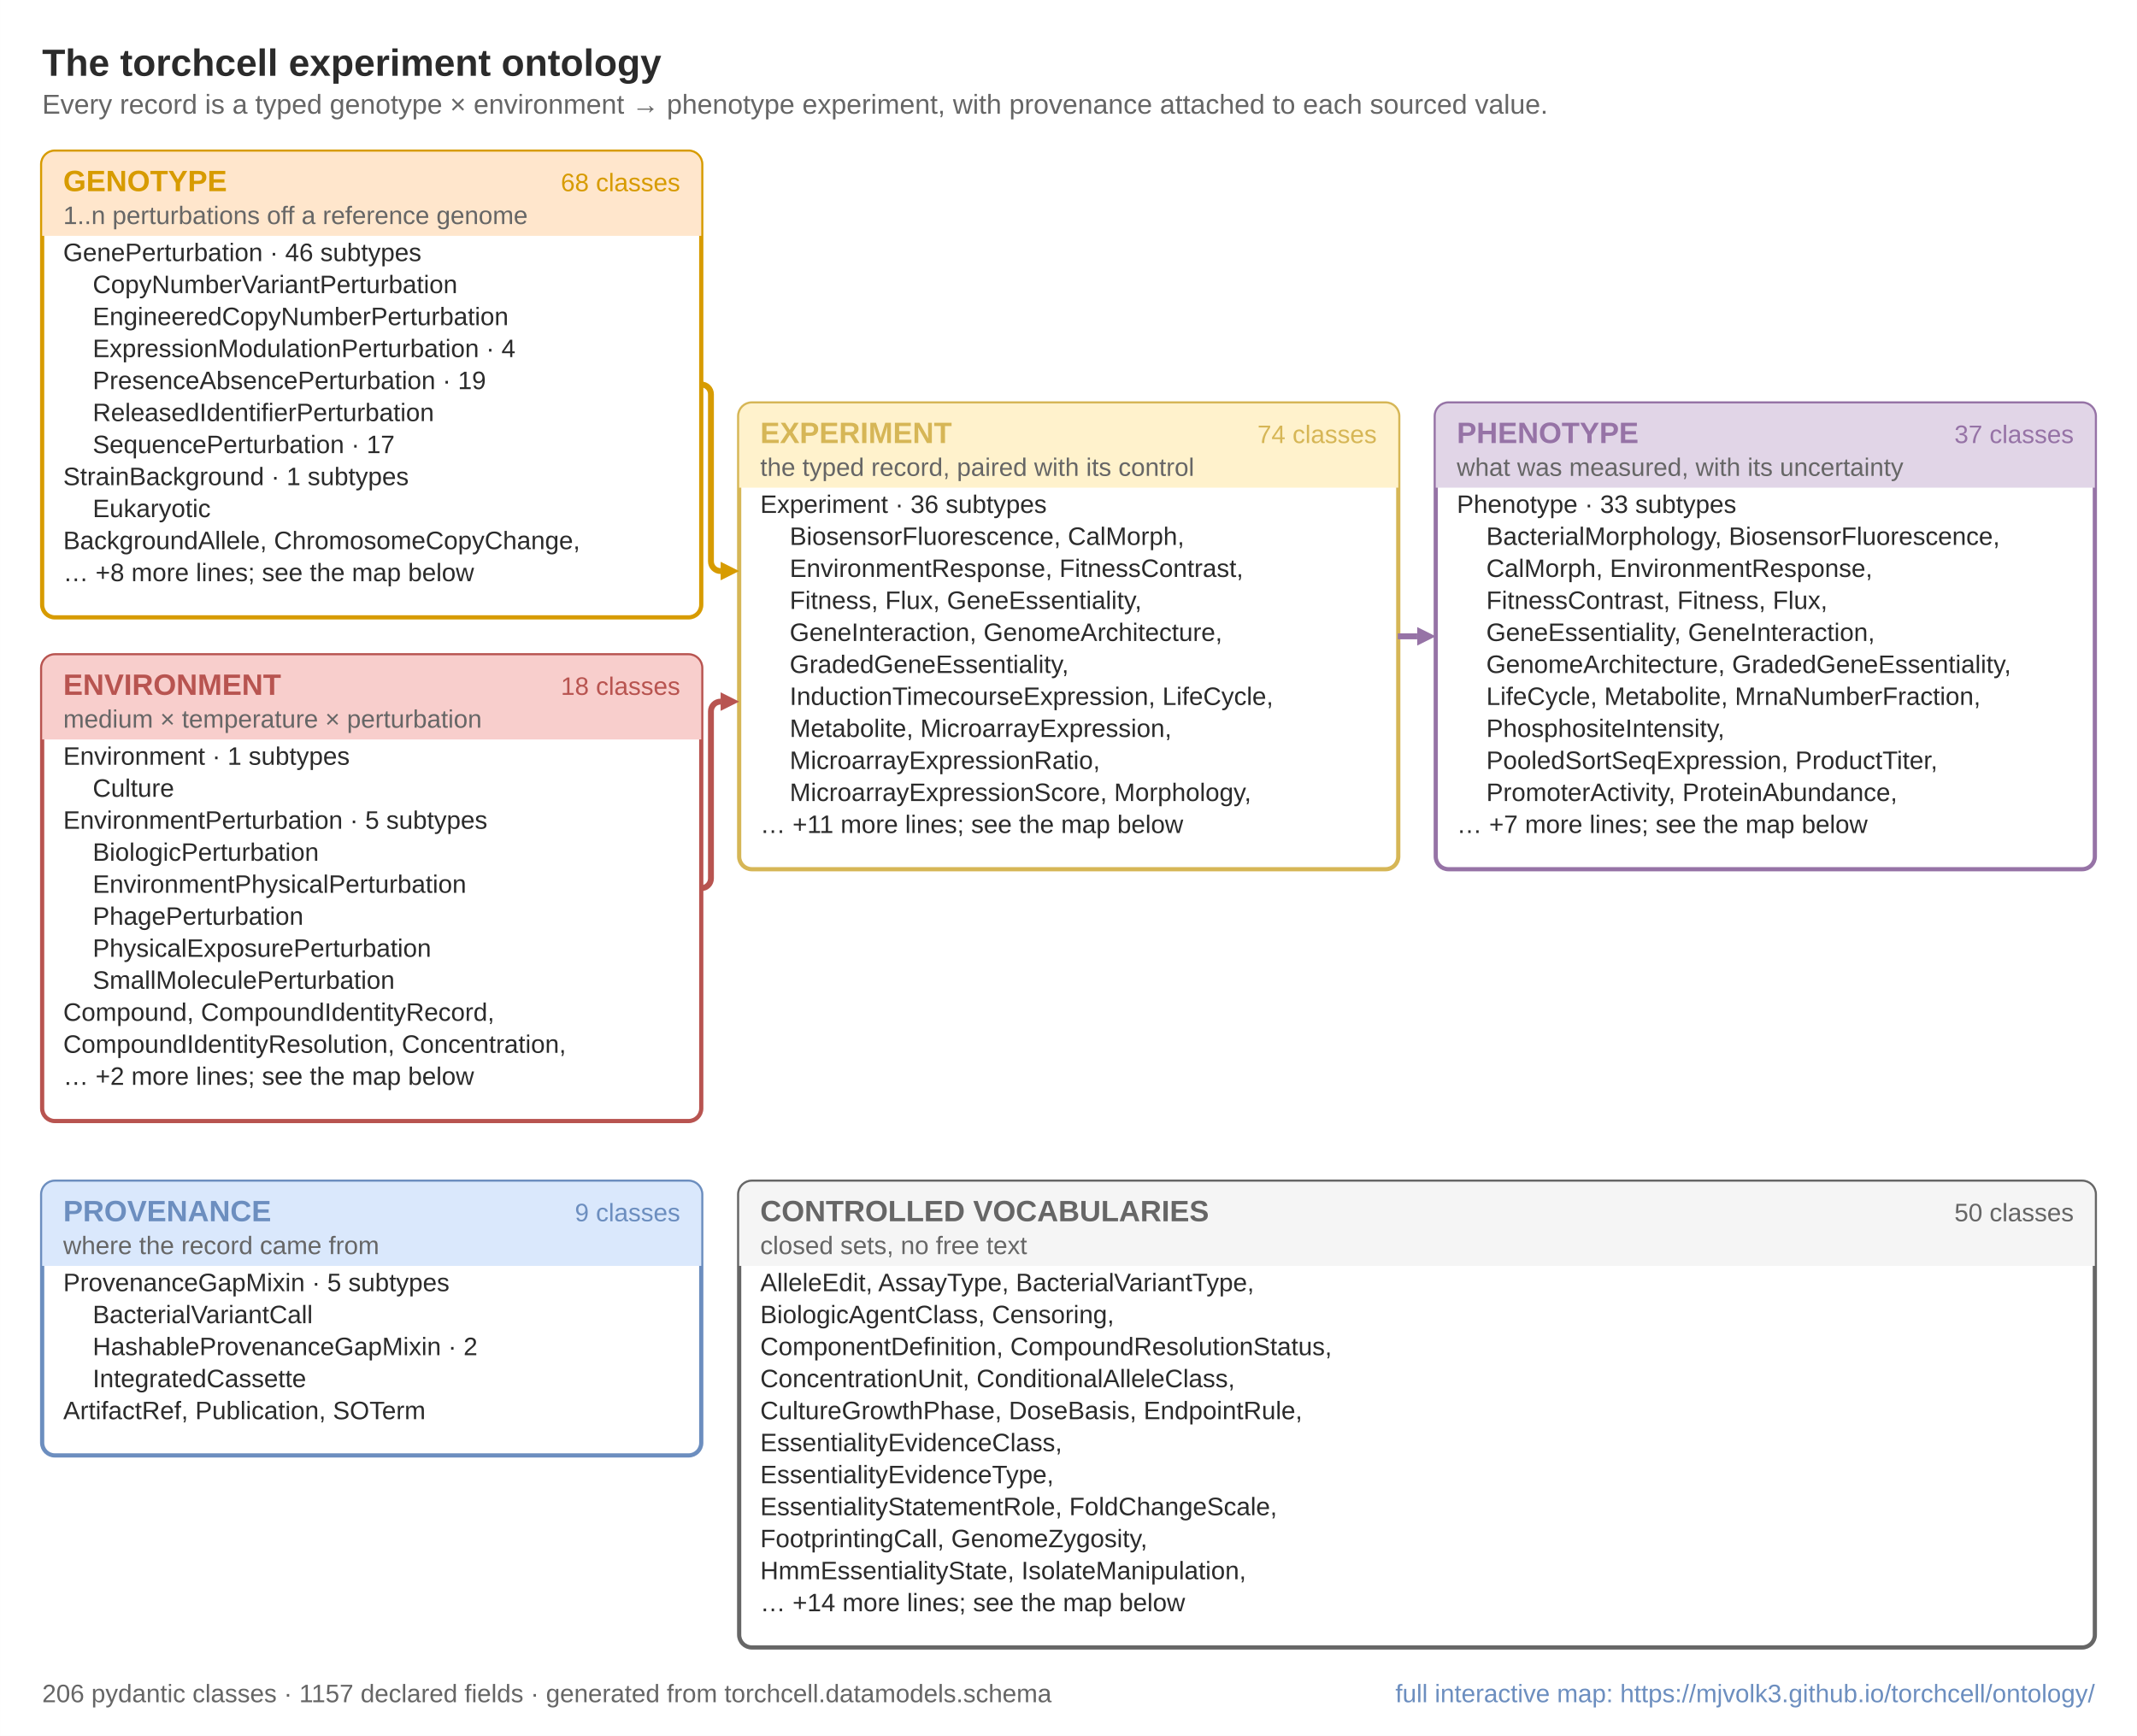
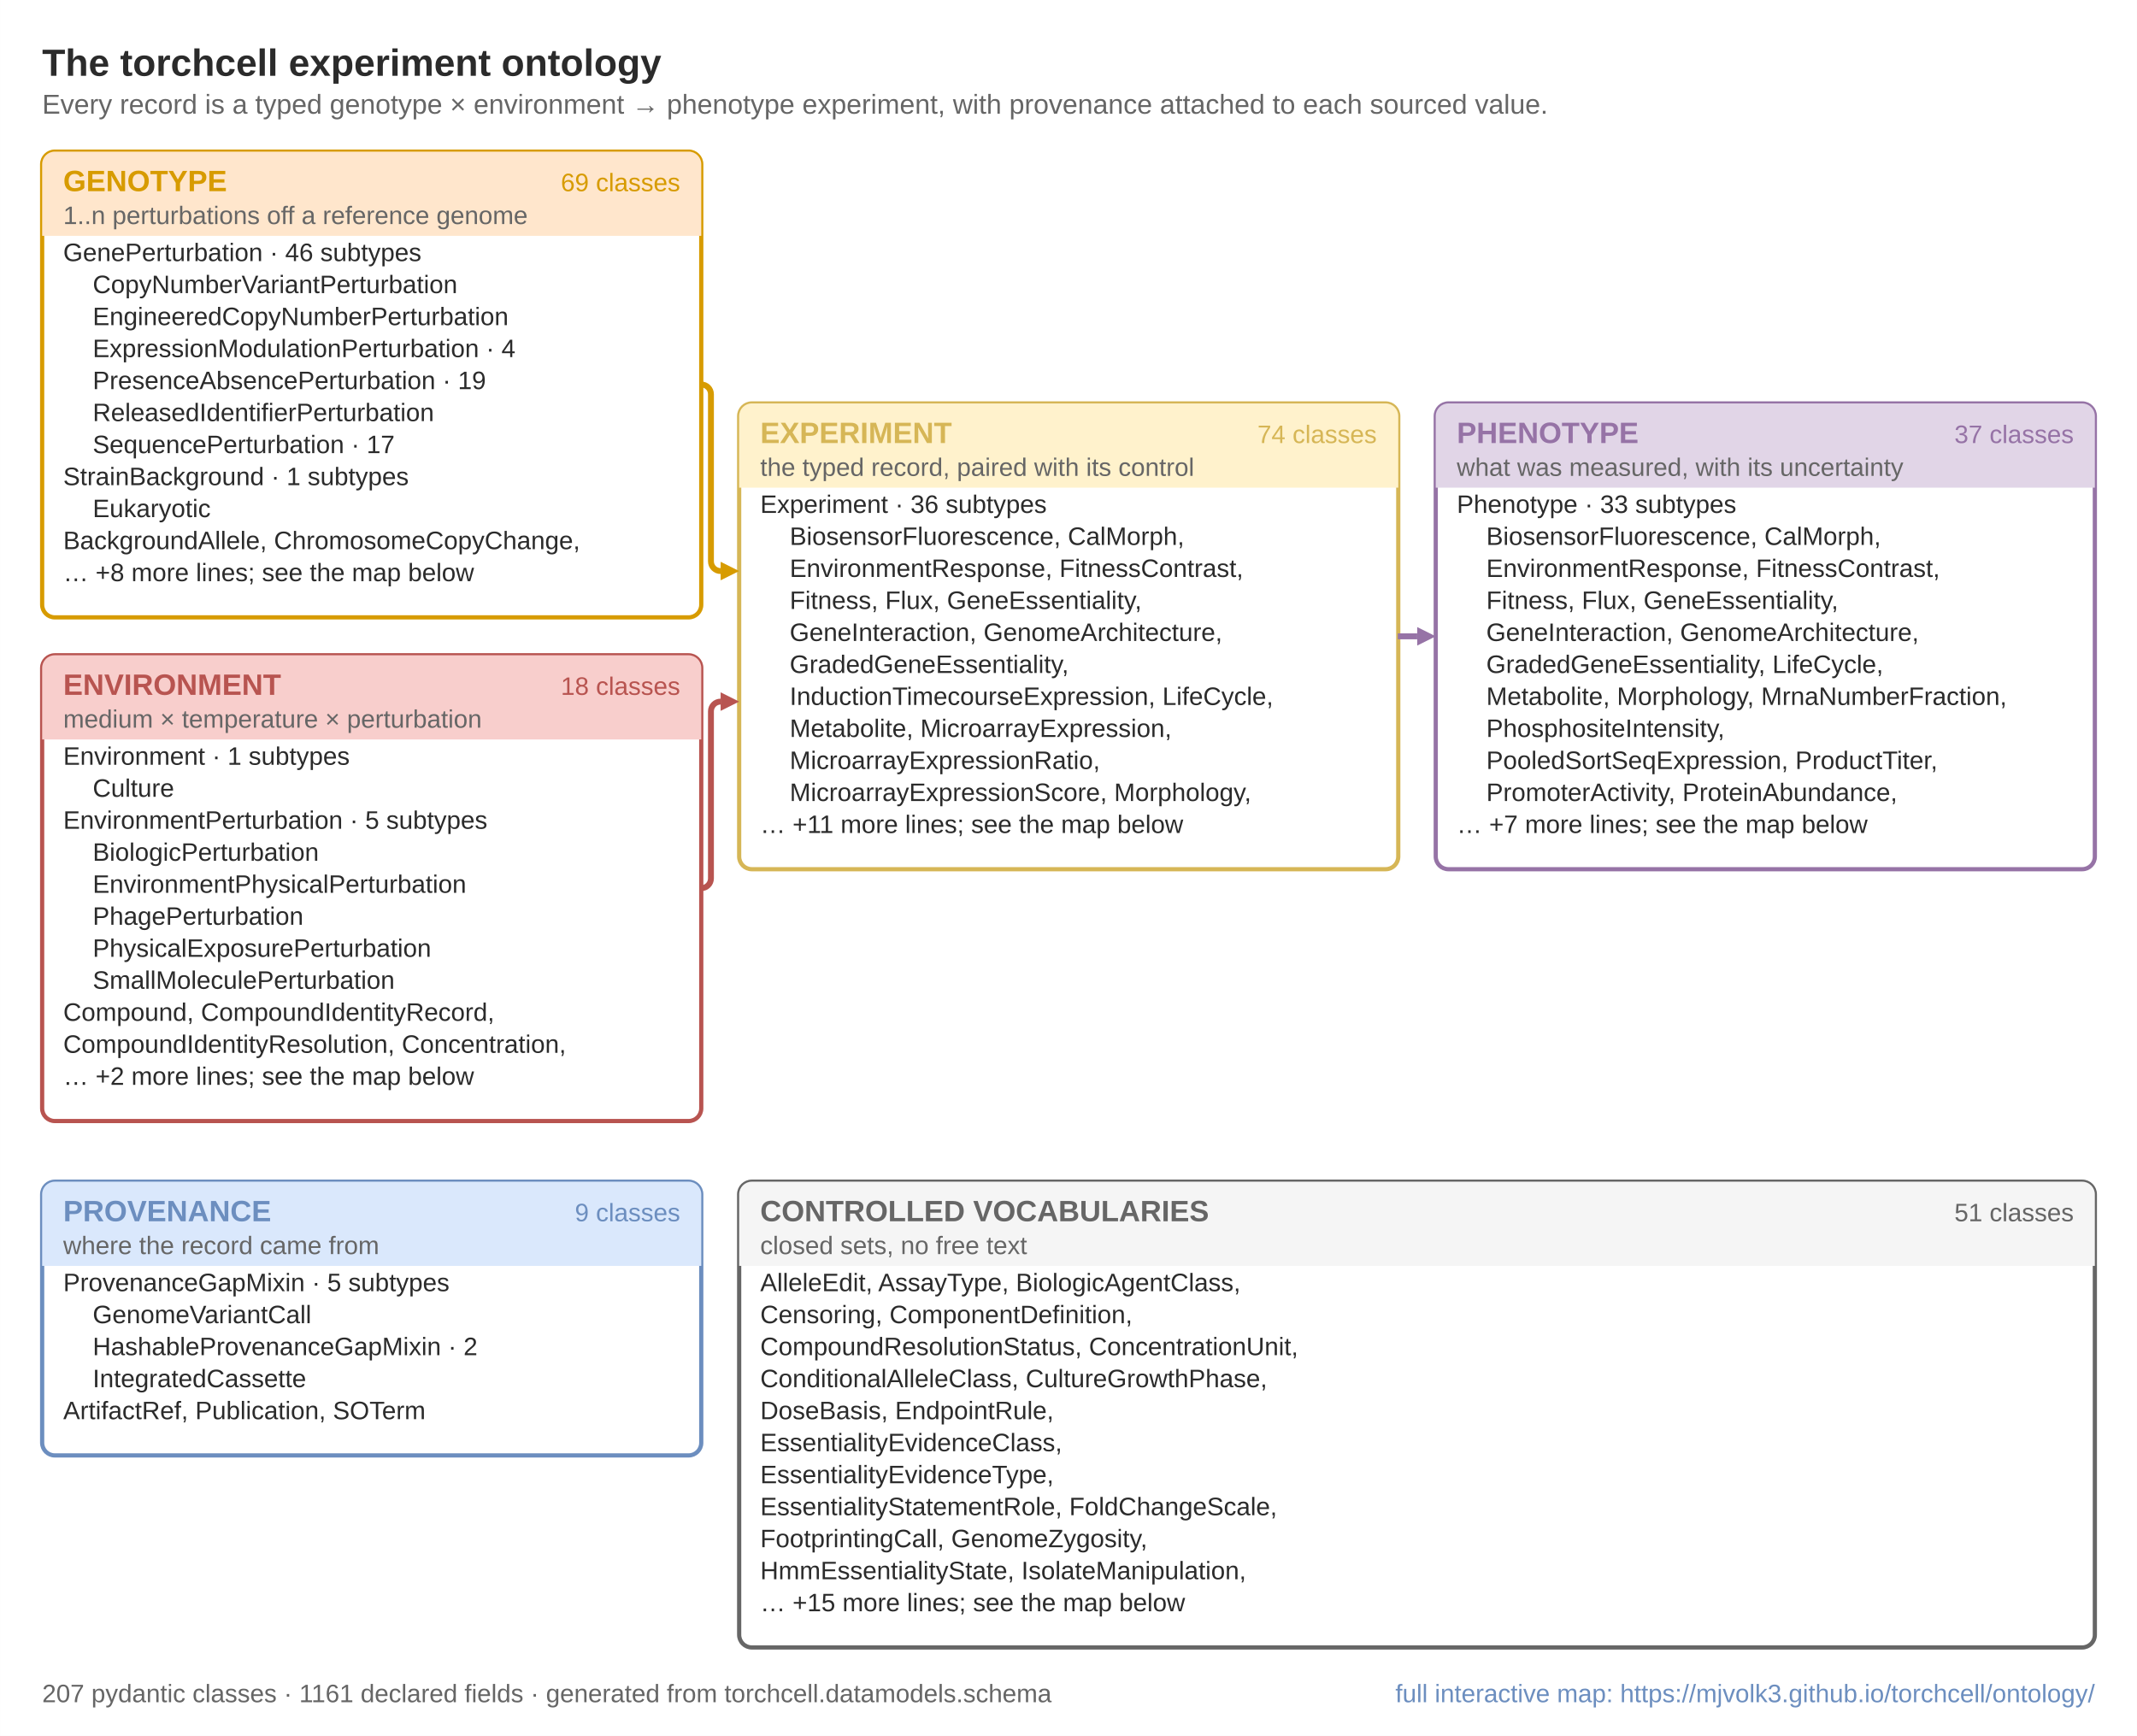
<svg xmlns="http://www.w3.org/2000/svg" width="179.00mm" height="145.41mm" viewBox="0 0 507.4 412.2" font-family="Arial, Helvetica, sans-serif">
  <style>text{font-family:Arial,Helvetica,sans-serif}</style>
  <rect width="100%" height="100%" fill="#FFFFFF" />
  <text x="10.0" y="18.0" font-size="9" font-weight="700" fill="#2B2B2B">The torchcell experiment ontology</text>
  <text x="10.0" y="27.0" font-size="6.5" fill="#666666">Every record is a typed genotype × environment → phenotype experiment, with provenance attached to each sourced value.</text>
  <rect x="10.0" y="36.0" width="156.5" height="110.6" rx="3" fill="#FFFFFF" stroke="#D79B00" stroke-width="1" />
  <path d="M10.0 39.0 a3 3 0 0 1 3 -3 h150.5 a3 3 0 0 1 3 3 v17.0 h-156.5 Z" fill="#FFE6CC" />
  <text x="15.0" y="45.4" font-size="7" font-weight="700" fill="#D79B00">GENOTYPE</text>
-   <text x="161.5" y="45.4" font-size="6" text-anchor="end" fill="#D79B00">68 classes</text>
+   <text x="161.5" y="45.4" font-size="6" text-anchor="end" fill="#D79B00">69 classes</text>
  <text x="15.0" y="53.2" font-size="6" fill="#666666">1..n perturbations off a reference genome</text>
  <text x="15.0" y="62.0" font-size="6" fill="#2B2B2B">GenePerturbation  ·  46 subtypes</text>
  <text x="22.0" y="69.6" font-size="6" fill="#2B2B2B">CopyNumberVariantPerturbation</text>
  <text x="22.0" y="77.2" font-size="6" fill="#2B2B2B">EngineeredCopyNumberPerturbation</text>
  <text x="22.0" y="84.8" font-size="6" fill="#2B2B2B">ExpressionModulationPerturbation  ·  4</text>
  <text x="22.0" y="92.4" font-size="6" fill="#2B2B2B">PresenceAbsencePerturbation  ·  19</text>
  <text x="22.0" y="100.0" font-size="6" fill="#2B2B2B">ReleasedIdentifierPerturbation</text>
  <text x="22.0" y="107.6" font-size="6" fill="#2B2B2B">SequencePerturbation  ·  17</text>
  <text x="15.0" y="115.2" font-size="6" fill="#2B2B2B">StrainBackground  ·  1 subtypes</text>
  <text x="22.0" y="122.8" font-size="6" fill="#2B2B2B">Eukaryotic</text>
  <text x="15.0" y="130.4" font-size="6" fill="#2B2B2B">BackgroundAllele, ChromosomeCopyChange,</text>
  <text x="15.0" y="138.0" font-size="6" fill="#2B2B2B">…  +8 more lines; see the map below</text>
  <rect x="10.0" y="155.6" width="156.5" height="110.6" rx="3" fill="#FFFFFF" stroke="#B85450" stroke-width="1" />
  <path d="M10.0 158.6 a3 3 0 0 1 3 -3 h150.5 a3 3 0 0 1 3 3 v17.0 h-156.5 Z" fill="#F8CECC" />
  <text x="15.0" y="165.0" font-size="7" font-weight="700" fill="#B85450">ENVIRONMENT</text>
  <text x="161.5" y="165.0" font-size="6" text-anchor="end" fill="#B85450">18 classes</text>
  <text x="15.0" y="172.8" font-size="6" fill="#666666">medium × temperature × perturbation</text>
  <text x="15.0" y="181.6" font-size="6" fill="#2B2B2B">Environment  ·  1 subtypes</text>
  <text x="22.0" y="189.2" font-size="6" fill="#2B2B2B">Culture</text>
  <text x="15.0" y="196.8" font-size="6" fill="#2B2B2B">EnvironmentPerturbation  ·  5 subtypes</text>
  <text x="22.0" y="204.4" font-size="6" fill="#2B2B2B">BiologicPerturbation</text>
  <text x="22.0" y="212.0" font-size="6" fill="#2B2B2B">EnvironmentPhysicalPerturbation</text>
  <text x="22.0" y="219.6" font-size="6" fill="#2B2B2B">PhagePerturbation</text>
  <text x="22.0" y="227.2" font-size="6" fill="#2B2B2B">PhysicalExposurePerturbation</text>
  <text x="22.0" y="234.8" font-size="6" fill="#2B2B2B">SmallMoleculePerturbation</text>
  <text x="15.0" y="242.4" font-size="6" fill="#2B2B2B">Compound, CompoundIdentityRecord,</text>
  <text x="15.0" y="250.0" font-size="6" fill="#2B2B2B">CompoundIdentityResolution, Concentration,</text>
  <text x="15.0" y="257.6" font-size="6" fill="#2B2B2B">…  +2 more lines; see the map below</text>
  <rect x="175.5" y="95.8" width="156.5" height="110.6" rx="3" fill="#FFFFFF" stroke="#D6B656" stroke-width="1" />
  <path d="M175.5 98.8 a3 3 0 0 1 3 -3 h150.5 a3 3 0 0 1 3 3 v17.0 h-156.5 Z" fill="#FFF2CC" />
  <text x="180.5" y="105.2" font-size="7" font-weight="700" fill="#D6B656">EXPERIMENT</text>
  <text x="326.9" y="105.2" font-size="6" text-anchor="end" fill="#D6B656">74 classes</text>
  <text x="180.5" y="113.0" font-size="6" fill="#666666">the typed record, paired with its control</text>
  <text x="180.5" y="121.8" font-size="6" fill="#2B2B2B">Experiment  ·  36 subtypes</text>
  <text x="187.5" y="129.4" font-size="6" fill="#2B2B2B">BiosensorFluorescence, CalMorph,</text>
  <text x="187.5" y="137.0" font-size="6" fill="#2B2B2B">EnvironmentResponse, FitnessContrast,</text>
  <text x="187.5" y="144.6" font-size="6" fill="#2B2B2B">Fitness, Flux, GeneEssentiality,</text>
  <text x="187.5" y="152.2" font-size="6" fill="#2B2B2B">GeneInteraction, GenomeArchitecture,</text>
  <text x="187.5" y="159.8" font-size="6" fill="#2B2B2B">GradedGeneEssentiality,</text>
  <text x="187.5" y="167.4" font-size="6" fill="#2B2B2B">InductionTimecourseExpression, LifeCycle,</text>
  <text x="187.5" y="175.0" font-size="6" fill="#2B2B2B">Metabolite, MicroarrayExpression,</text>
  <text x="187.5" y="182.6" font-size="6" fill="#2B2B2B">MicroarrayExpressionRatio,</text>
  <text x="187.5" y="190.2" font-size="6" fill="#2B2B2B">MicroarrayExpressionScore, Morphology,</text>
  <text x="180.5" y="197.8" font-size="6" fill="#2B2B2B">…  +11 more lines; see the map below</text>
  <rect x="340.9" y="95.8" width="156.5" height="110.6" rx="3" fill="#FFFFFF" stroke="#9673A6" stroke-width="1" />
  <path d="M340.9 98.8 a3 3 0 0 1 3 -3 h150.5 a3 3 0 0 1 3 3 v17.0 h-156.5 Z" fill="#E1D5E7" />
  <text x="345.9" y="105.2" font-size="7" font-weight="700" fill="#9673A6">PHENOTYPE</text>
  <text x="492.4" y="105.2" font-size="6" text-anchor="end" fill="#9673A6">37 classes</text>
  <text x="345.9" y="113.0" font-size="6" fill="#666666">what was measured, with its uncertainty</text>
  <text x="345.9" y="121.8" font-size="6" fill="#2B2B2B">Phenotype  ·  33 subtypes</text>
-   <text x="352.9" y="129.4" font-size="6" fill="#2B2B2B">BacterialMorphology, BiosensorFluorescence,</text>
-   <text x="352.9" y="137.0" font-size="6" fill="#2B2B2B">CalMorph, EnvironmentResponse,</text>
-   <text x="352.9" y="144.6" font-size="6" fill="#2B2B2B">FitnessContrast, Fitness, Flux,</text>
-   <text x="352.9" y="152.2" font-size="6" fill="#2B2B2B">GeneEssentiality, GeneInteraction,</text>
-   <text x="352.9" y="159.8" font-size="6" fill="#2B2B2B">GenomeArchitecture, GradedGeneEssentiality,</text>
-   <text x="352.9" y="167.4" font-size="6" fill="#2B2B2B">LifeCycle, Metabolite, MrnaNumberFraction,</text>
+   <text x="352.9" y="129.4" font-size="6" fill="#2B2B2B">BiosensorFluorescence, CalMorph,</text>
+   <text x="352.9" y="137.0" font-size="6" fill="#2B2B2B">EnvironmentResponse, FitnessContrast,</text>
+   <text x="352.9" y="144.6" font-size="6" fill="#2B2B2B">Fitness, Flux, GeneEssentiality,</text>
+   <text x="352.9" y="152.2" font-size="6" fill="#2B2B2B">GeneInteraction, GenomeArchitecture,</text>
+   <text x="352.9" y="159.8" font-size="6" fill="#2B2B2B">GradedGeneEssentiality, LifeCycle,</text>
+   <text x="352.9" y="167.4" font-size="6" fill="#2B2B2B">Metabolite, Morphology, MrnaNumberFraction,</text>
  <text x="352.9" y="175.0" font-size="6" fill="#2B2B2B">PhosphositeIntensity,</text>
  <text x="352.9" y="182.6" font-size="6" fill="#2B2B2B">PooledSortSeqExpression, ProductTiter,</text>
  <text x="352.9" y="190.2" font-size="6" fill="#2B2B2B">PromoterActivity, ProteinAbundance,</text>
  <text x="345.9" y="197.8" font-size="6" fill="#2B2B2B">…  +7 more lines; see the map below</text>
  <rect x="10.0" y="280.6" width="156.5" height="65.0" rx="3" fill="#FFFFFF" stroke="#6C8EBF" stroke-width="1" />
  <path d="M10.0 283.6 a3 3 0 0 1 3 -3 h150.5 a3 3 0 0 1 3 3 v17.0 h-156.5 Z" fill="#DAE8FC" />
  <text x="15.0" y="290.0" font-size="7" font-weight="700" fill="#6C8EBF">PROVENANCE</text>
  <text x="161.5" y="290.0" font-size="6" text-anchor="end" fill="#6C8EBF">9 classes</text>
  <text x="15.0" y="297.8" font-size="6" fill="#666666">where the record came from</text>
  <text x="15.0" y="306.6" font-size="6" fill="#2B2B2B">ProvenanceGapMixin  ·  5 subtypes</text>
-   <text x="22.0" y="314.2" font-size="6" fill="#2B2B2B">BacterialVariantCall</text>
+   <text x="22.0" y="314.2" font-size="6" fill="#2B2B2B">GenomeVariantCall</text>
  <text x="22.0" y="321.8" font-size="6" fill="#2B2B2B">HashableProvenanceGapMixin  ·  2</text>
  <text x="22.0" y="329.4" font-size="6" fill="#2B2B2B">IntegratedCassette</text>
  <text x="15.0" y="337.0" font-size="6" fill="#2B2B2B">ArtifactRef, Publication, SOTerm</text>
  <rect x="175.5" y="280.6" width="321.9" height="110.6" rx="3" fill="#FFFFFF" stroke="#666666" stroke-width="1" />
  <path d="M175.5 283.6 a3 3 0 0 1 3 -3 h315.9 a3 3 0 0 1 3 3 v17.0 h-321.9 Z" fill="#F5F5F5" />
  <text x="180.5" y="290.0" font-size="7" font-weight="700" fill="#666666">CONTROLLED VOCABULARIES</text>
-   <text x="492.4" y="290.0" font-size="6" text-anchor="end" fill="#666666">50 classes</text>
+   <text x="492.4" y="290.0" font-size="6" text-anchor="end" fill="#666666">51 classes</text>
  <text x="180.5" y="297.8" font-size="6" fill="#666666">closed sets, no free text</text>
-   <text x="180.5" y="306.6" font-size="6" fill="#2B2B2B">AlleleEdit, AssayType, BacterialVariantType,</text>
-   <text x="180.5" y="314.2" font-size="6" fill="#2B2B2B">BiologicAgentClass, Censoring,</text>
-   <text x="180.5" y="321.8" font-size="6" fill="#2B2B2B">ComponentDefinition, CompoundResolutionStatus,</text>
-   <text x="180.5" y="329.4" font-size="6" fill="#2B2B2B">ConcentrationUnit, ConditionalAlleleClass,</text>
-   <text x="180.5" y="337.0" font-size="6" fill="#2B2B2B">CultureGrowthPhase, DoseBasis, EndpointRule,</text>
+   <text x="180.5" y="306.6" font-size="6" fill="#2B2B2B">AlleleEdit, AssayType, BiologicAgentClass,</text>
+   <text x="180.5" y="314.2" font-size="6" fill="#2B2B2B">Censoring, ComponentDefinition,</text>
+   <text x="180.5" y="321.8" font-size="6" fill="#2B2B2B">CompoundResolutionStatus, ConcentrationUnit,</text>
+   <text x="180.5" y="329.4" font-size="6" fill="#2B2B2B">ConditionalAlleleClass, CultureGrowthPhase,</text>
+   <text x="180.5" y="337.0" font-size="6" fill="#2B2B2B">DoseBasis, EndpointRule,</text>
  <text x="180.5" y="344.6" font-size="6" fill="#2B2B2B">EssentialityEvidenceClass,</text>
  <text x="180.5" y="352.2" font-size="6" fill="#2B2B2B">EssentialityEvidenceType,</text>
  <text x="180.5" y="359.8" font-size="6" fill="#2B2B2B">EssentialityStatementRole, FoldChangeScale,</text>
  <text x="180.5" y="367.4" font-size="6" fill="#2B2B2B">FootprintingCall, GenomeZygosity,</text>
  <text x="180.5" y="375.0" font-size="6" fill="#2B2B2B">HmmEssentialityState, IsolateManipulation,</text>
-   <text x="180.5" y="382.6" font-size="6" fill="#2B2B2B">…  +14 more lines; see the map below</text>
+   <text x="180.5" y="382.6" font-size="6" fill="#2B2B2B">…  +15 more lines; see the map below</text>
  <path d="M166.5 91.3 H166.5 A2.3 2.3 0 0 1 168.8 93.6 V133.3 A2.3 2.3 0 0 0 171.1 135.6 H171.1" fill="none" stroke="#D79B00" stroke-width="1.4" stroke-linecap="butt" stroke-linejoin="round" />
  <path d="M175.5 135.6 l-4.4 -2.2 v4.4 Z" fill="#D79B00" />
  <path d="M166.5 210.9 H166.5 A2.3 2.3 0 0 0 168.8 208.6 V168.9 A2.3 2.3 0 0 1 171.1 166.6 H171.1" fill="none" stroke="#B85450" stroke-width="1.4" stroke-linecap="butt" stroke-linejoin="round" />
  <path d="M175.5 166.6 l-4.4 -2.2 v4.4 Z" fill="#B85450" />
  <path d="M331.9 151.1 H336.5" fill="none" stroke="#9673A6" stroke-width="1.4" stroke-linecap="butt" stroke-linejoin="round" />
  <path d="M340.9 151.1 l-4.4 -2.2 v4.4 Z" fill="#9673A6" />
-   <text x="10.0" y="404.2" font-size="6" fill="#666666">206 pydantic classes · 1157 declared fields · generated from torchcell.datamodels.schema</text>
+   <text x="10.0" y="404.2" font-size="6" fill="#666666">207 pydantic classes · 1161 declared fields · generated from torchcell.datamodels.schema</text>
  <text x="497.4" y="404.2" font-size="6" text-anchor="end" fill="#6C8EBF">full interactive map: https://mjvolk3.github.io/torchcell/ontology/</text>
</svg>
